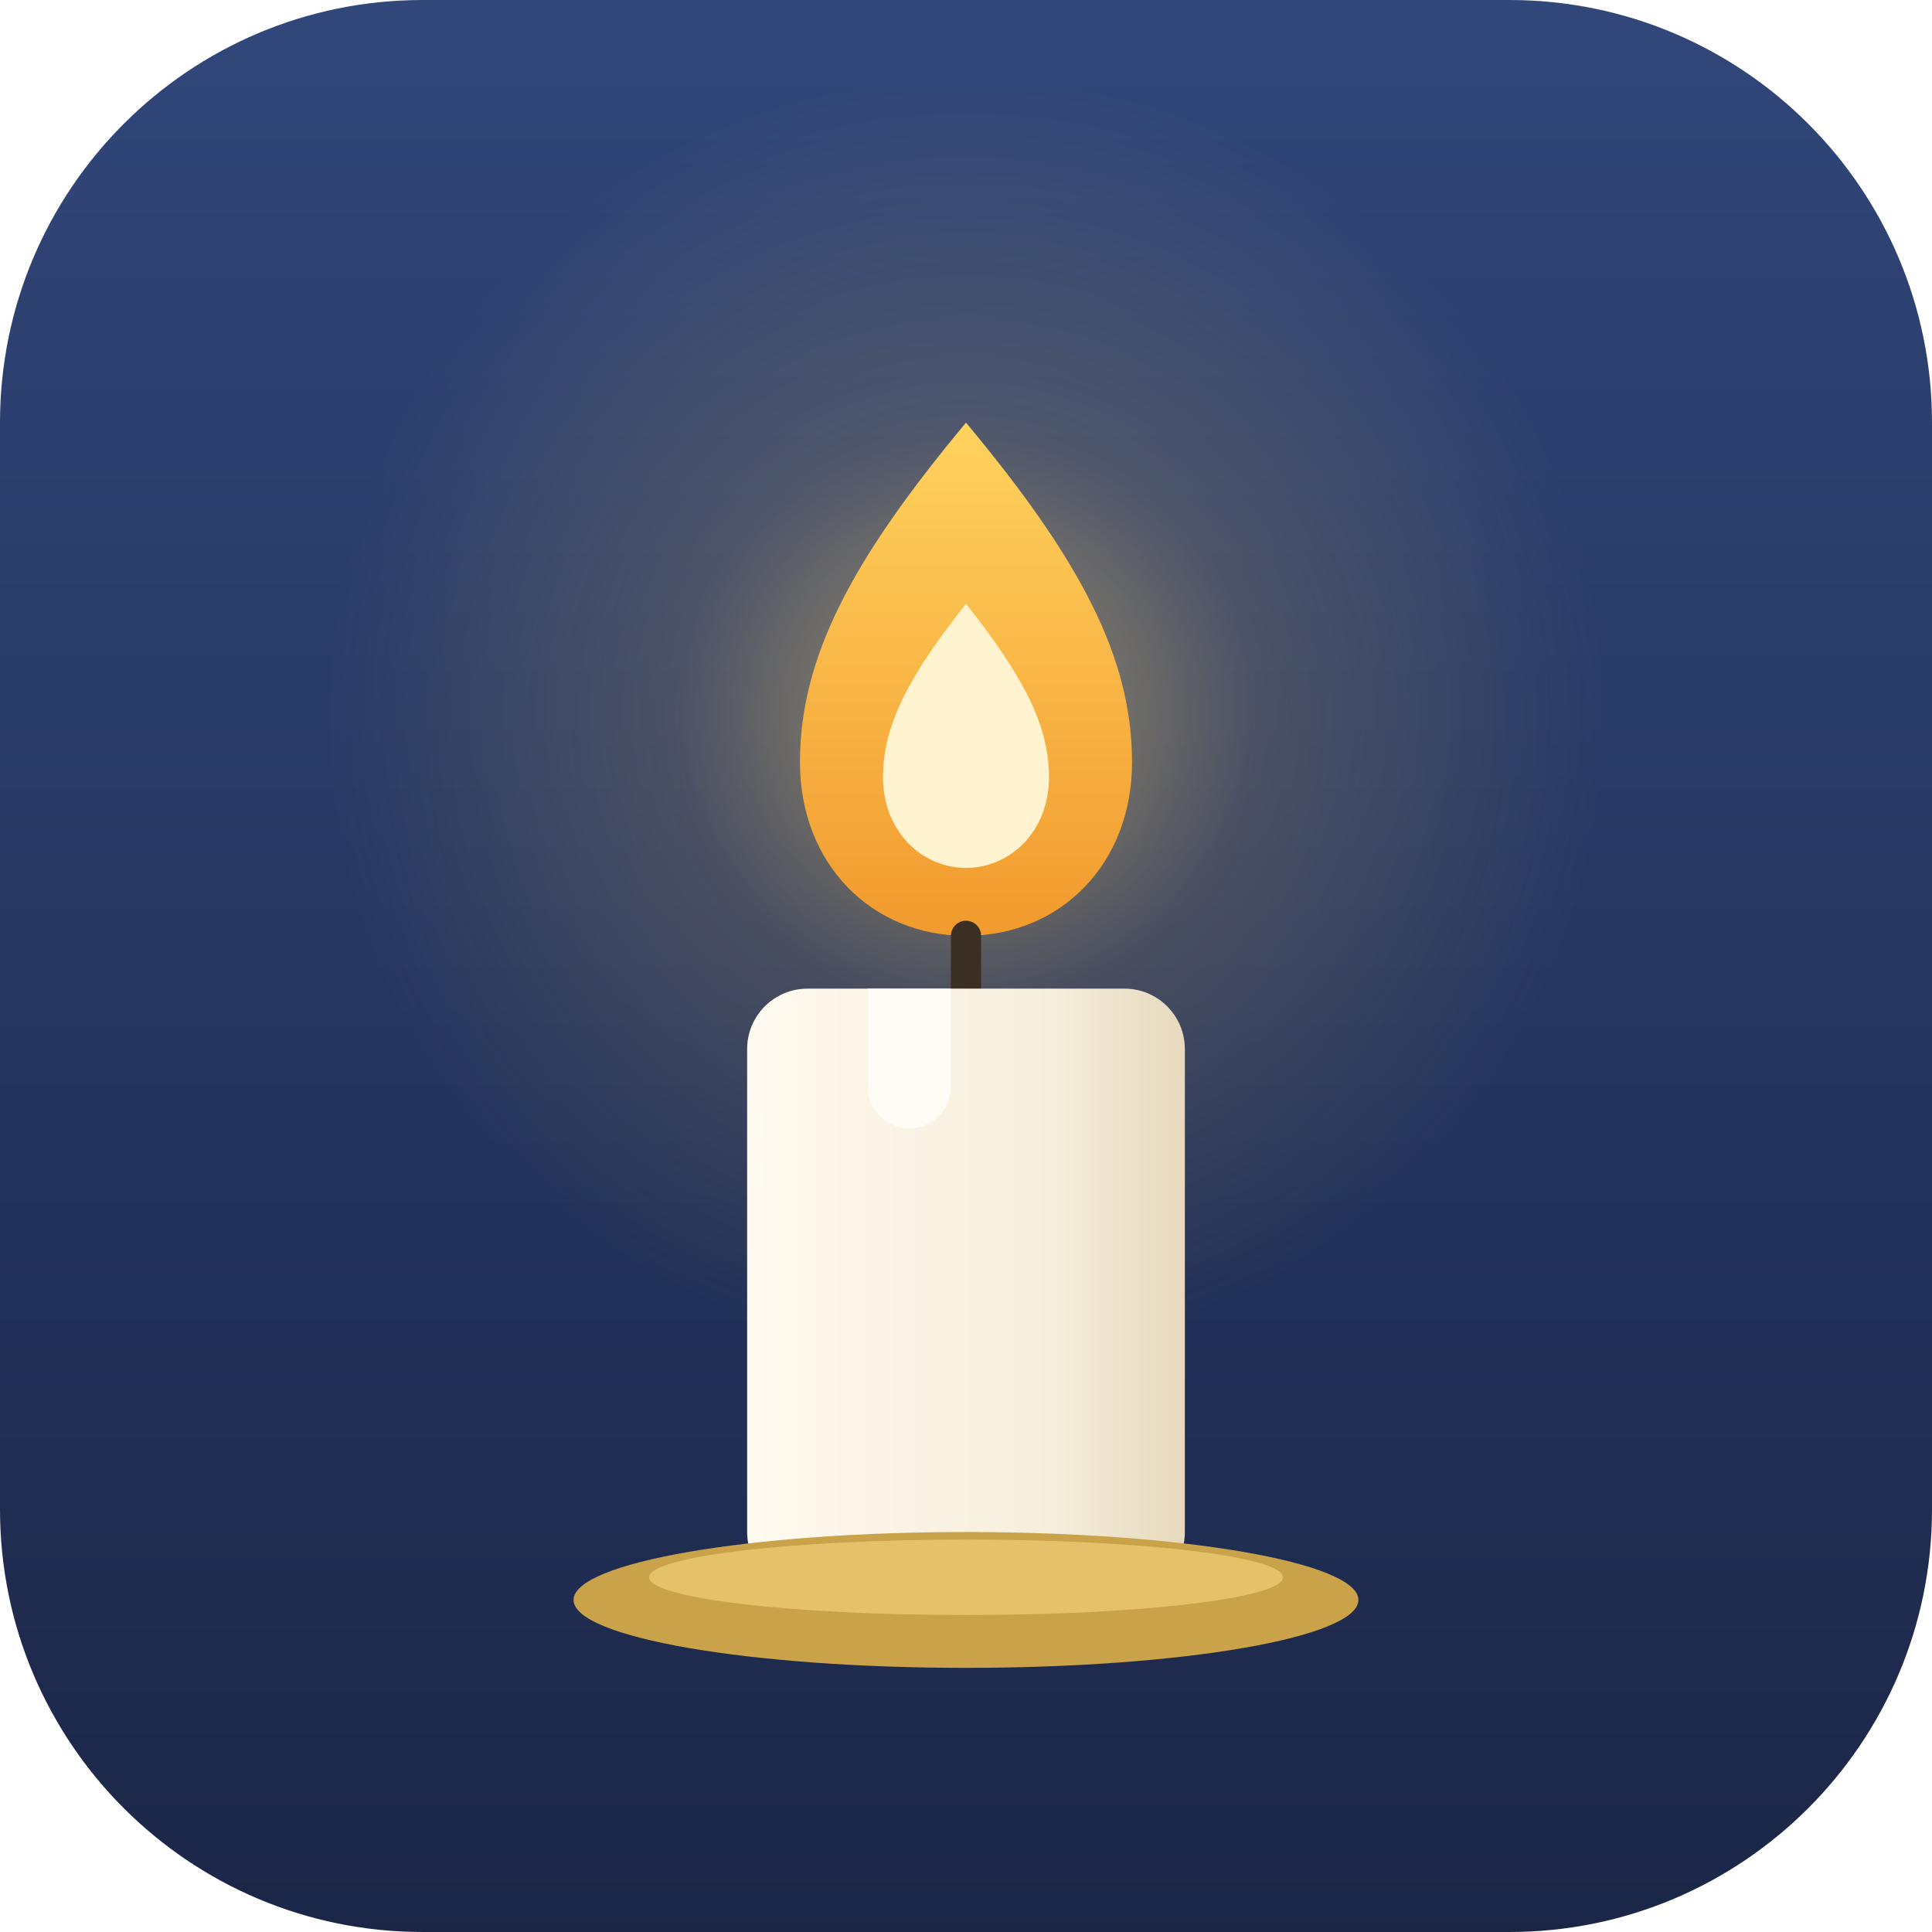
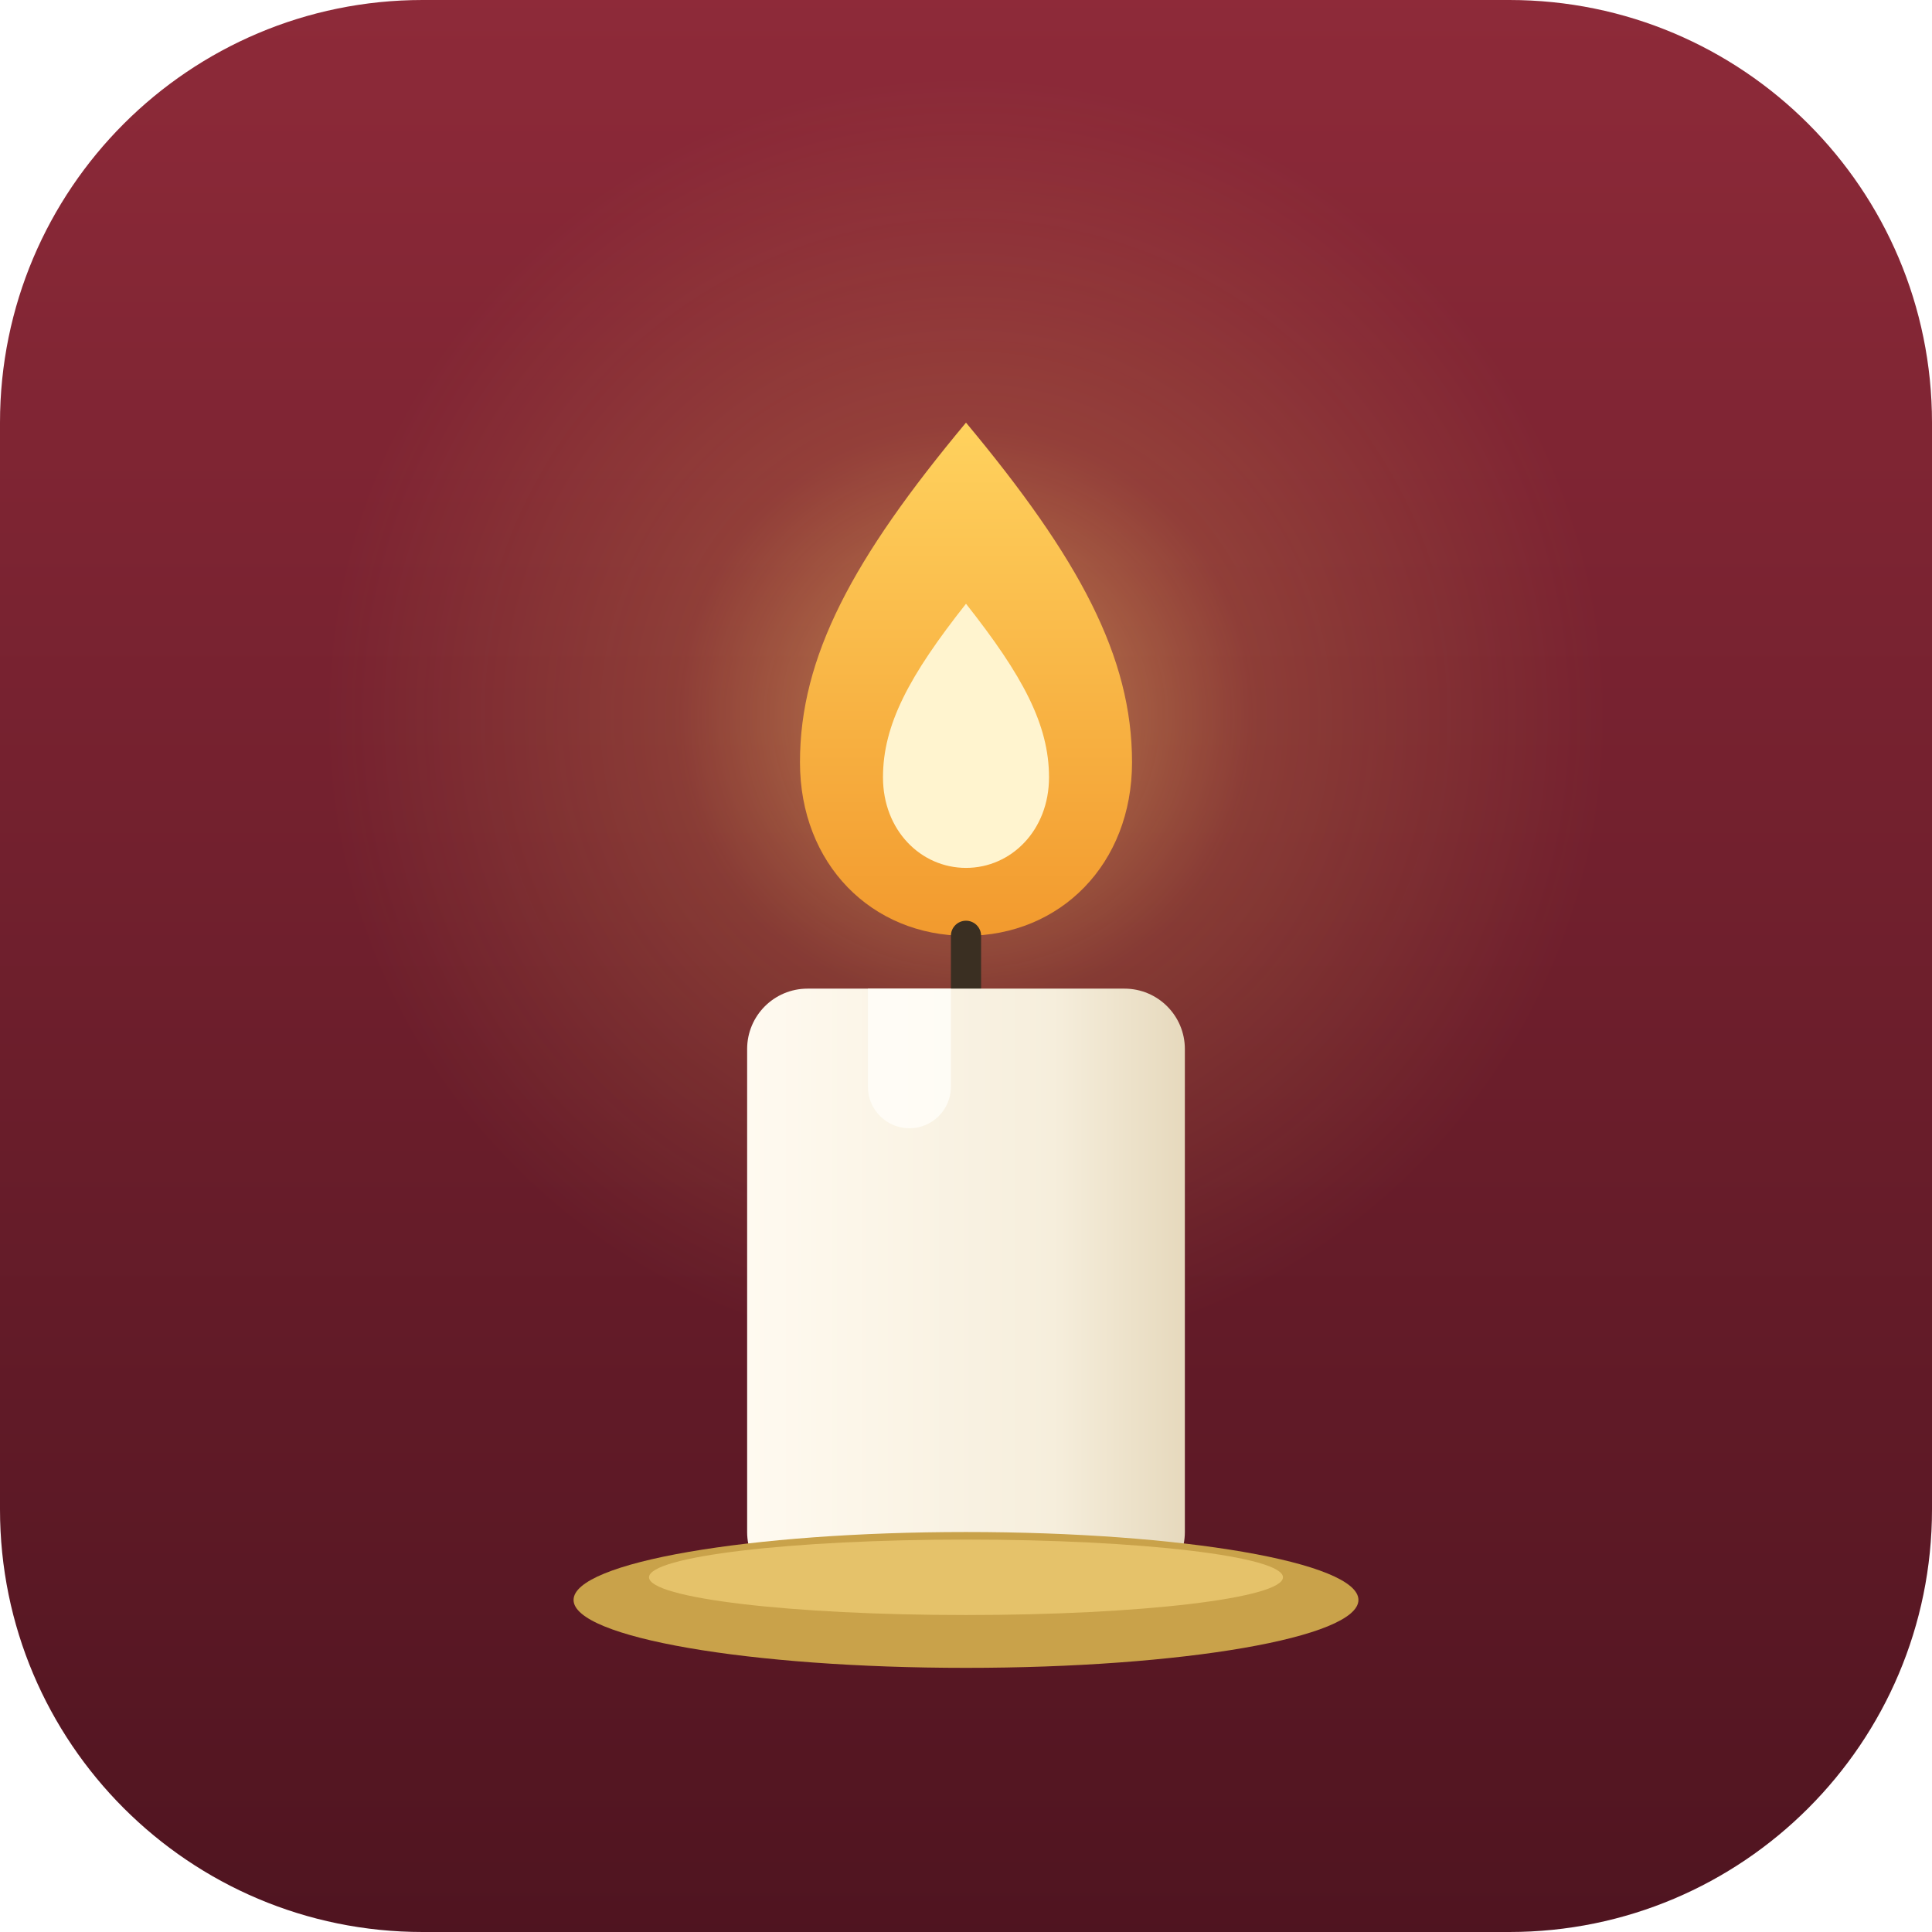
<svg xmlns="http://www.w3.org/2000/svg" viewBox="0 0 512 512">
  <defs>
    <linearGradient id="bg" x1="0" y1="0" x2="0" y2="1">
-       <stop offset="0" stop-color="#31477a" />
-       <stop offset="1" stop-color="#1b2647" />
+       <stop offset="0" stop-color="#8e2a39" />
+       <stop offset="1" stop-color="#4f1420" />
    </linearGradient>
    <radialGradient id="glow" cx="256" cy="190" r="170" gradientUnits="userSpaceOnUse">
      <stop offset="0" stop-color="#ffd977" stop-opacity=".55" />
      <stop offset=".45" stop-color="#ffcc5c" stop-opacity=".16" />
      <stop offset="1" stop-color="#ffcc5c" stop-opacity="0" />
    </radialGradient>
    <linearGradient id="wax" x1="0" y1="0" x2="1" y2="0">
      <stop offset="0" stop-color="#fffaf0" />
      <stop offset=".7" stop-color="#f6eedc" />
      <stop offset="1" stop-color="#e6d9bd" />
    </linearGradient>
    <linearGradient id="flame" x1="0" y1="0" x2="0" y2="1">
      <stop offset="0" stop-color="#ffd25e" />
      <stop offset="1" stop-color="#f29a2e" />
    </linearGradient>
  </defs>
  <rect width="512" height="512" rx="112" fill="url(#bg)" />
  <circle cx="256" cy="190" r="170" fill="url(#glow)" />
  <path d="M256 112c30 36 44 62 44 90 0 27-19 46-44 46s-44-19-44-46c0-28 14-54 44-90z" fill="url(#flame)" />
  <path d="M256 160c15 19 22 32 22 46 0 14-10 24-22 24s-22-10-22-24c0-14 7-27 22-46z" fill="#fff4cf" />
  <rect x="252" y="244" width="8" height="22" rx="4" fill="#3a2f22" />
  <rect x="198" y="262" width="116" height="160" rx="16" fill="url(#wax)" />
  <path d="M230 262h22v26a11 11 0 0 1-22 0z" fill="#fffdf7" opacity=".9" />
  <ellipse cx="256" cy="424" rx="104" ry="18" fill="#c9a24a" />
  <ellipse cx="256" cy="418" rx="84" ry="10" fill="#e5c26a" />
</svg>
